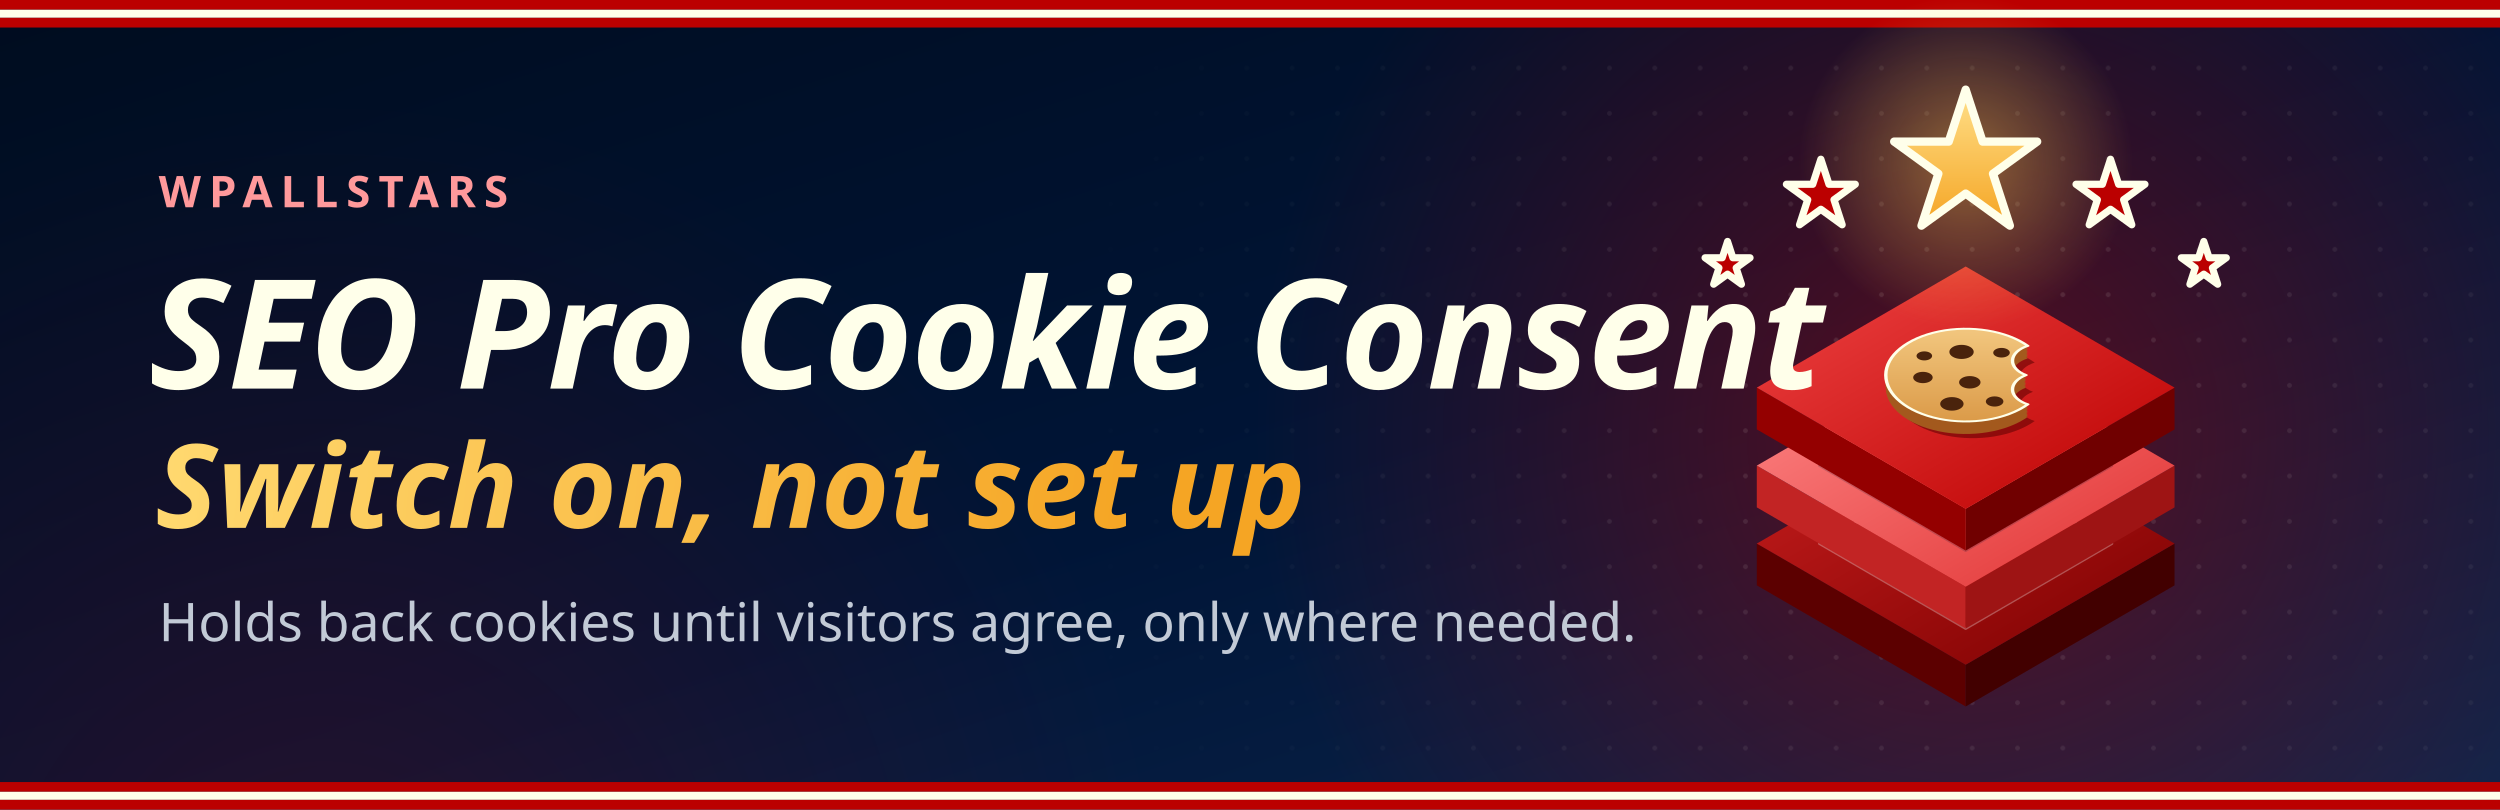
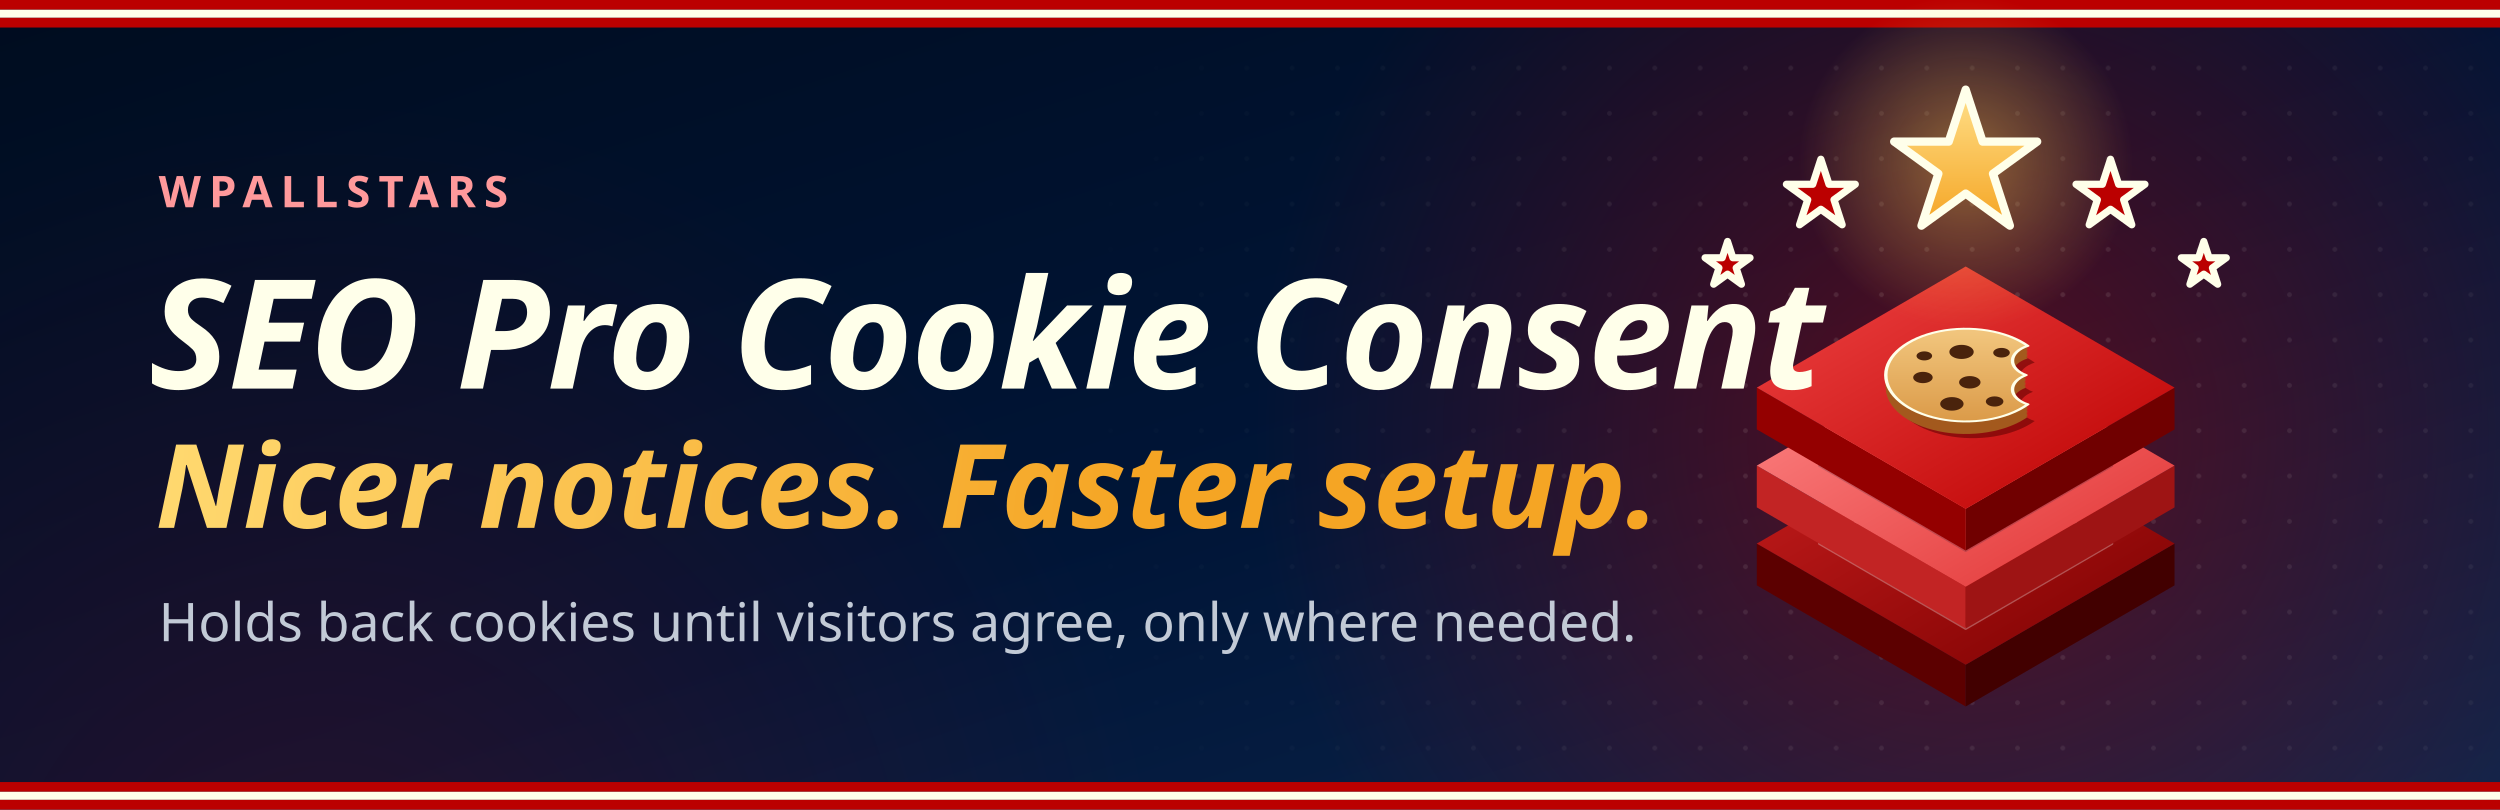
<svg xmlns="http://www.w3.org/2000/svg" xmlns:xlink="http://www.w3.org/1999/xlink" width="1544" height="500" viewBox="0 0 1544 500">
  <defs>
    <linearGradient id="bg" x1="0" y1="0" x2="1" y2="1">
      <stop offset="0" stop-color="#000c1f" />
      <stop offset="0.55" stop-color="#001537" />
      <stop offset="1" stop-color="#0d264d" />
    </linearGradient>
    <radialGradient id="glow-blue" cx="1214" cy="270" r="440" gradientUnits="userSpaceOnUse">
      <stop offset="0" stop-color="#bb0000" stop-opacity="0.45" />
      <stop offset="1" stop-color="#bb0000" stop-opacity="0" />
    </radialGradient>
    <radialGradient id="glow-red" cx="200" cy="580" r="520" gradientUnits="userSpaceOnUse">
      <stop offset="0" stop-color="#bb0000" stop-opacity="0.2" />
      <stop offset="1" stop-color="#bb0000" stop-opacity="0" />
    </radialGradient>
    <radialGradient id="glow-gold" cx="1214" cy="76" r="120" gradientUnits="userSpaceOnUse">
      <stop offset="0" stop-color="#ffc94d" stop-opacity="0.45" />
      <stop offset="1" stop-color="#ffc94d" stop-opacity="0" />
    </radialGradient>
    <radialGradient id="dots-fade" cx="1214" cy="260" r="560" gradientUnits="userSpaceOnUse">
      <stop offset="0" stop-color="#fff" stop-opacity="1" />
      <stop offset="1" stop-color="#fff" stop-opacity="0" />
    </radialGradient>
    <pattern id="dots" width="28" height="28" patternUnits="userSpaceOnUse">
      <circle cx="14" cy="14" r="1.5" fill="#ffffea" fill-opacity="0.12" />
    </pattern>
    <mask id="dots-mask">
      <rect width="1544" height="500" fill="url(#dots-fade)" />
    </mask>
    <linearGradient id="gold" x1="0" y1="0" x2="0" y2="1">
      <stop offset="0" stop-color="#ffe08a" />
      <stop offset="1" stop-color="#f5a524" />
    </linearGradient>
    <linearGradient id="gold-text" x1="96" y1="280" x2="700" y2="340" gradientUnits="userSpaceOnUse">
      <stop offset="0" stop-color="#ffd970" />
      <stop offset="1" stop-color="#f5a524" />
    </linearGradient>
    <linearGradient id="gold-text-details" x1="96" y1="224" x2="700" y2="284" gradientUnits="userSpaceOnUse">
      <stop offset="0" stop-color="#ffd970" />
      <stop offset="1" stop-color="#f5a524" />
    </linearGradient>
    <linearGradient id="top-red" x1="0" y1="0" x2="1" y2="1">
      <stop offset="0" stop-color="#ef4444" />
      <stop offset="1" stop-color="#bb0000" />
    </linearGradient>
    <linearGradient id="top-cream" x1="0" y1="0" x2="1" y2="1">
      <stop offset="0" stop-color="#ff8a8a" />
      <stop offset="1" stop-color="#e03131" />
    </linearGradient>
    <linearGradient id="top-blue" x1="0" y1="0" x2="1" y2="1">
      <stop offset="0" stop-color="#c81e1e" />
      <stop offset="1" stop-color="#7a0000" />
    </linearGradient>
    <polygon id="star" points="0,-1 0.225,-0.309 0.951,-0.309 0.363,0.118 0.588,0.809 0,0.382 -0.588,0.809 -0.363,0.118 -0.951,-0.309 -0.225,-0.309" />
    <linearGradient id="cookie-top" x1="0" y1="0" x2="1" y2="1">
      <stop offset="0" stop-color="#f7d08a" />
      <stop offset="1" stop-color="#d6913d" />
    </linearGradient>
    <path id="cookie" transform="matrix(4.95 2.871 -4.95 2.871 1214 -57.42)" d="M18.16 9.15 A8.2 8.2 0 1 1 10.85 1.84 A3 3 0 0 0 14.38 5.62 A3 3 0 0 0 18.16 9.15 Z" />
    <g id="chips" transform="matrix(4.95 2.871 -4.95 2.871 1214 -57.42)">
      <circle cx="6.8" cy="7.4" r="1.25" />
      <circle cx="11.2" cy="10.6" r="1.1" />
      <circle cx="7.2" cy="13.4" r="1" />
      <circle cx="12.6" cy="14.6" r="1.2" />
      <circle cx="15.4" cy="11.2" r="0.9" />
      <circle cx="9.8" cy="4.6" r="0.85" />
      <circle cx="4.6" cy="10.6" r="0.8" />
    </g>
  </defs>
  <rect width="1544" height="500" fill="url(#bg)" />
  <rect width="1544" height="500" fill="url(#glow-red)" />
  <rect width="1544" height="500" fill="url(#glow-blue)" />
  <rect width="1544" height="500" fill="url(#dots)" mask="url(#dots-mask)" />
  <g>
    <rect y="0" width="1544" height="6" fill="#bb0000" />
    <rect y="6" width="1544" height="5" fill="#ffffea" />
    <rect y="11" width="1544" height="6" fill="#bb0000" />
    <rect y="483" width="1544" height="6" fill="#bb0000" />
    <rect y="489" width="1544" height="5" fill="#ffffea" />
    <rect y="494" width="1544" height="6" fill="#bb0000" />
  </g>
  <g transform="translate(1214 248) scale(0.86) translate(-1214 -248)">
    <g stroke-linejoin="round">
      <g transform="translate(0 350)">
        <polygon points="1064,0 1214,87 1214,117 1064,30" fill="#5c0000" />
        <polygon points="1214,87 1364,0 1364,30 1214,117" fill="#420000" />
        <polygon points="1214,-87 1364,0 1214,87 1064,0" fill="url(#top-blue)" />
        <polygon points="1214,-61 1319,0 1214,61 1109,0" fill="none" stroke="#ffffff" stroke-opacity="0.3" stroke-width="2" />
      </g>
      <g transform="translate(0 294)">
        <polygon points="1064,0 1214,87 1214,117 1064,30" fill="#c22424" />
        <polygon points="1214,87 1364,0 1364,30 1214,117" fill="#9e1414" />
        <polygon points="1214,-87 1364,0 1214,87 1064,0" fill="url(#top-cream)" />
        <polygon points="1214,-61 1319,0 1214,61 1109,0" fill="none" stroke="#001537" stroke-opacity="0.18" stroke-width="2" />
      </g>
      <g transform="translate(0 238)">
        <polygon points="1064,0 1214,87 1214,117 1064,30" fill="#940000" />
        <polygon points="1214,87 1364,0 1364,30 1214,117" fill="#700000" />
        <polygon points="1214,-87 1364,0 1214,87 1064,0" fill="url(#top-red)" />
        <use xlink:href="#cookie" transform="translate(5 3)" fill="#5c0000" fill-opacity="0.55" />
        <g fill="#a3591d">
          <use xlink:href="#cookie" />
          <use xlink:href="#cookie" transform="translate(0 -1)" />
          <use xlink:href="#cookie" transform="translate(0 -2)" />
          <use xlink:href="#cookie" transform="translate(0 -3)" />
          <use xlink:href="#cookie" transform="translate(0 -4)" />
          <use xlink:href="#cookie" transform="translate(0 -5)" />
          <use xlink:href="#cookie" transform="translate(0 -6)" />
          <use xlink:href="#cookie" transform="translate(0 -7)" />
          <use xlink:href="#cookie" transform="translate(0 -8)" />
        </g>
        <use xlink:href="#cookie" transform="translate(0 -9)" fill="url(#cookie-top)" stroke="#ffffea" stroke-width="0.35" />
        <use xlink:href="#chips" transform="translate(0 -9)" fill="#4a230c" />
      </g>
    </g>
    <circle cx="1214" cy="76" r="120" fill="url(#glow-gold)" />
    <g stroke-linejoin="round">
      <g fill="#bb0000" stroke="#ffffea" stroke-width="5">
        <use xlink:href="#star" transform="translate(1043 150) scale(17)" stroke-width="0.3" />
        <use xlink:href="#star" transform="translate(1110 100) scale(26)" stroke-width="0.2" />
        <use xlink:href="#star" transform="translate(1318 100) scale(26)" stroke-width="0.2" />
        <use xlink:href="#star" transform="translate(1385 150) scale(17)" stroke-width="0.3" />
      </g>
      <use xlink:href="#star" transform="translate(1214 78) scale(54)" fill="url(#gold)" stroke="#ffffea" stroke-width="0.11" />
    </g>
  </g>
  <g id="words" font-family="Zilla Slab" text-rendering="geometricPrecision">
    <text x="98" y="128" font-size="27" font-weight="600" letter-spacing="5" fill="#ff999b">WPALLSTARS</text>
    <text x="92" y="240" font-size="94" font-weight="700" font-style="italic" letter-spacing="-1" fill="#ffffea">SEO Pro Cookie Consent</text>
-     <text x="96" y="326" font-size="72" font-weight="700" font-style="italic" fill="url(#gold-text)">Switch on, not set up</text>
+     <text x="96" y="326" font-size="72" font-weight="700" font-style="italic" fill="url(#gold-text)">Nicer notices. Faster setup.</text>
    <text x="98" y="396" font-size="33" font-weight="500" fill="#c2cad6">Holds back cookies until visitors agree, only where needed.</text>
  </g>
  <g id="words-details" display="none" font-family="Zilla Slab" text-rendering="geometricPrecision">
    <text x="98" y="86" font-size="27" font-weight="600" letter-spacing="5" fill="#ff999b">WPALLSTARS</text>
    <text x="92" y="190" font-size="94" font-weight="700" font-style="italic" letter-spacing="-1" fill="#ffffea">SEO Pro Cookie Consent</text>
-     <text x="96" y="270" font-size="72" font-weight="700" font-style="italic" fill="url(#gold-text-details)">Switch on, not set up</text>
+     <text x="96" y="270" font-size="72" font-weight="700" font-style="italic" fill="url(#gold-text-details)">Nicer notices. Faster setup.</text>
    <text x="98" y="324" font-size="33" font-weight="500" fill="#c2cad6">Holds back cookies until visitors agree, only where needed.</text>
  </g>
</svg>
